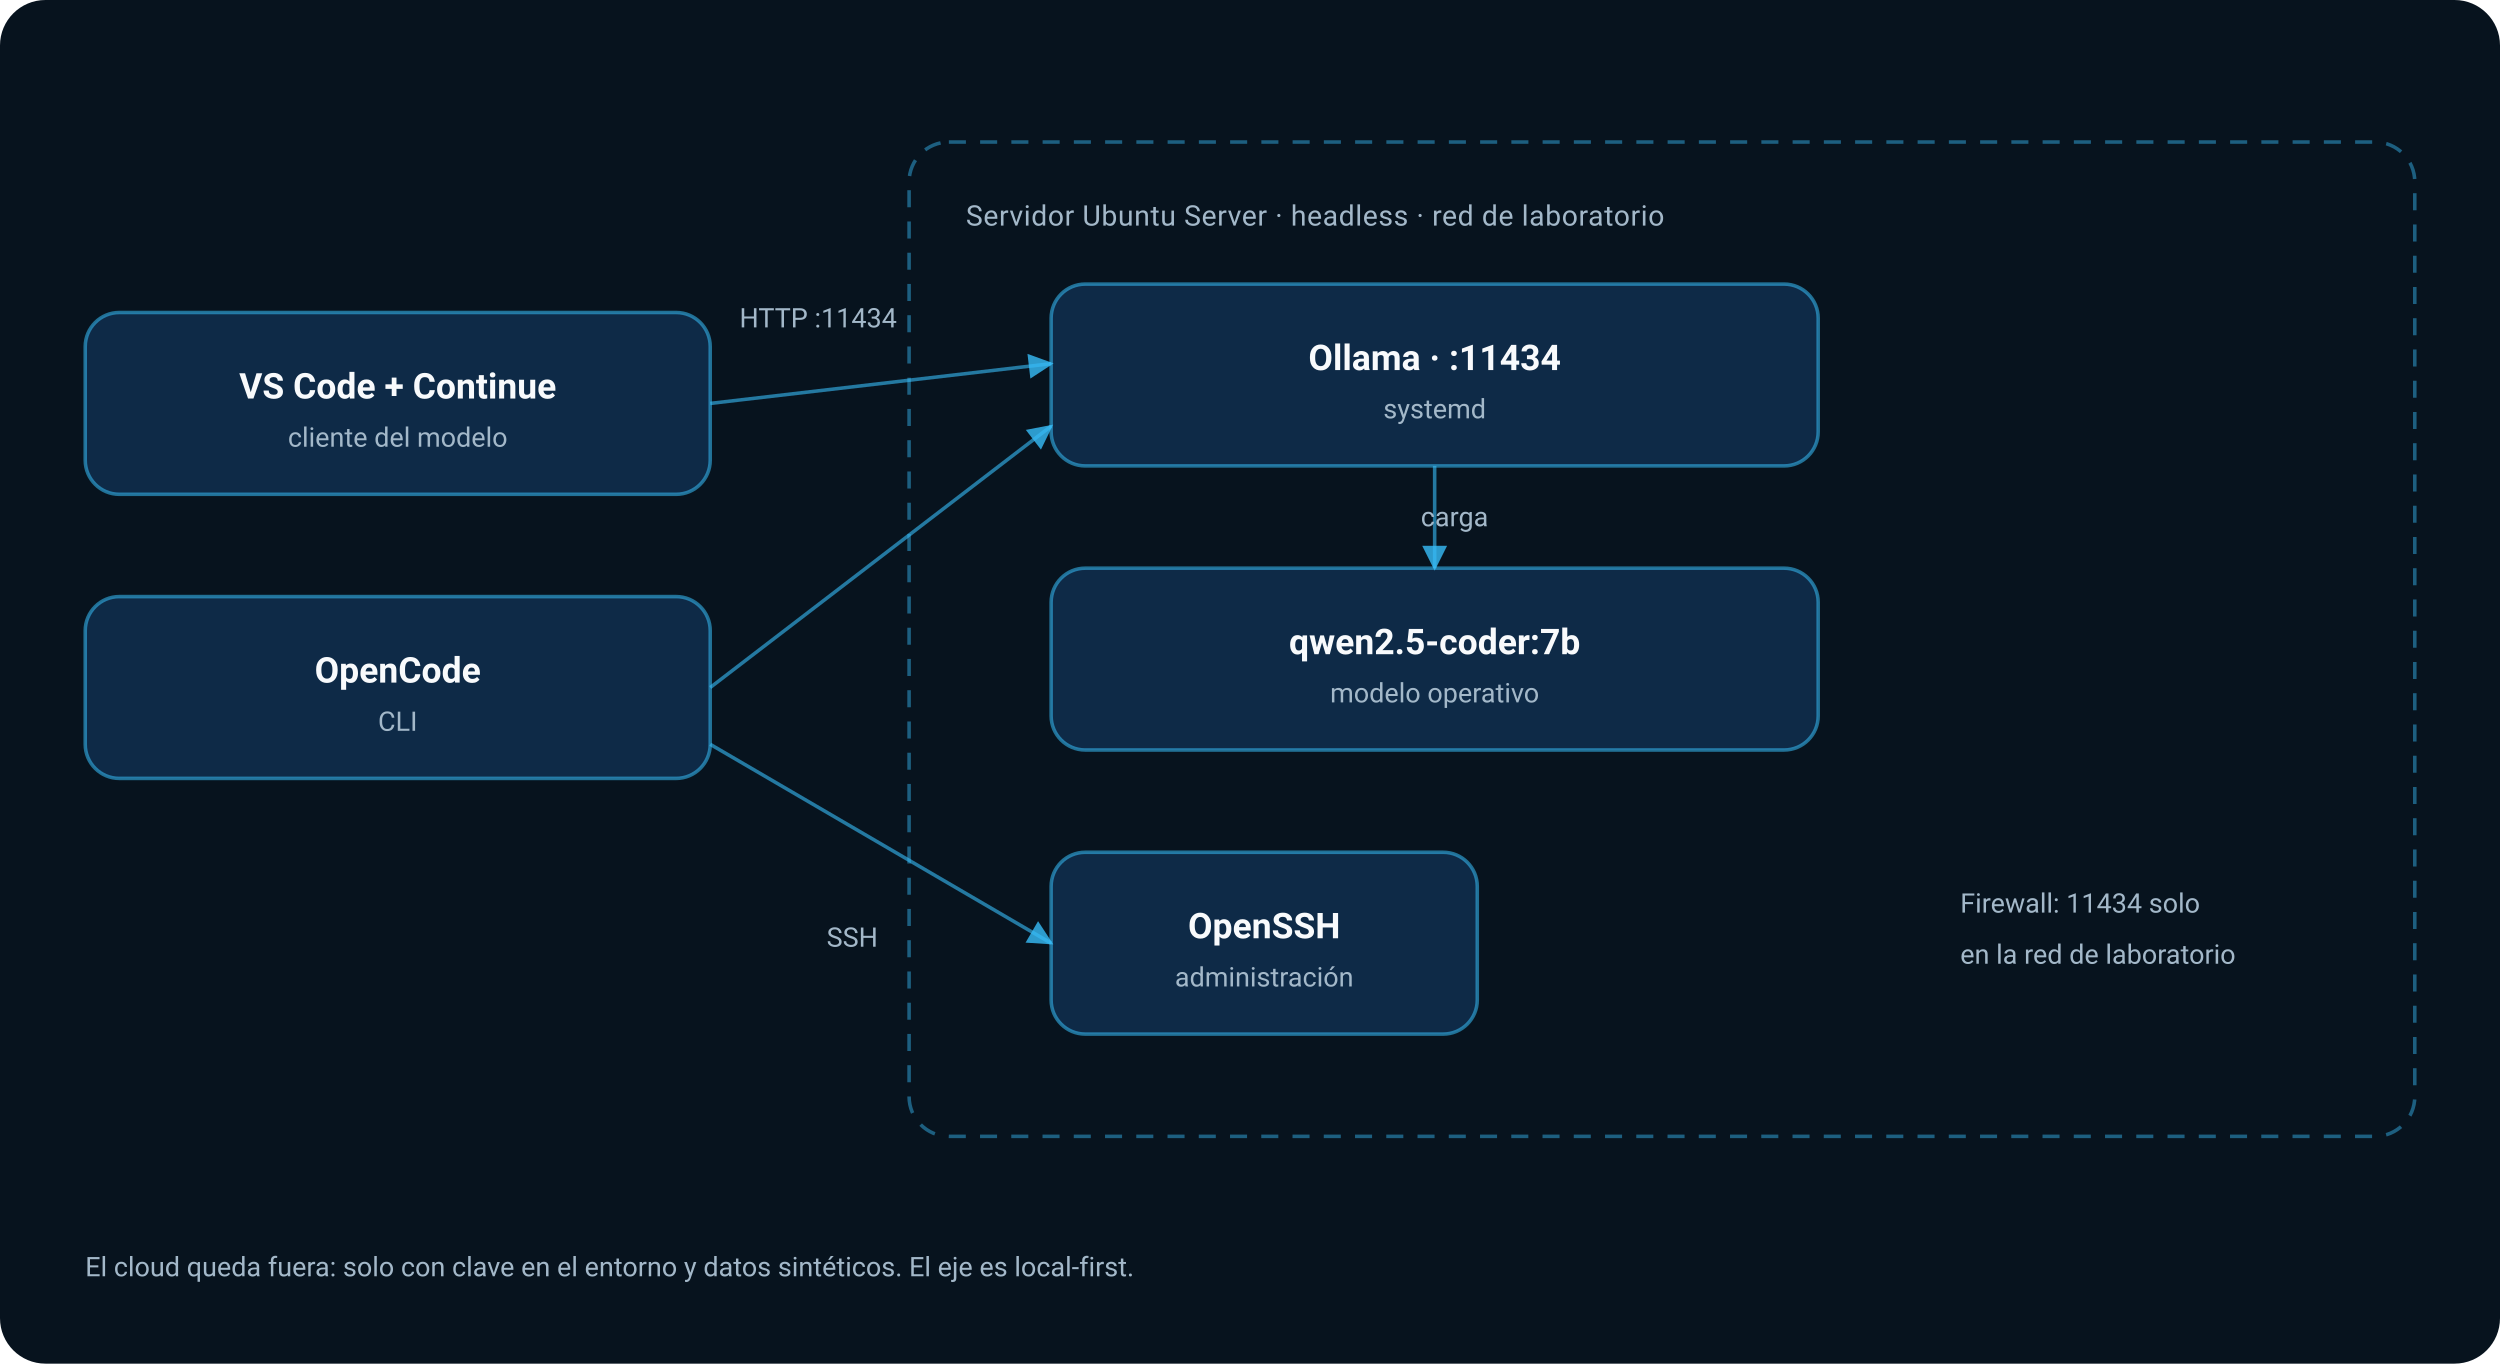
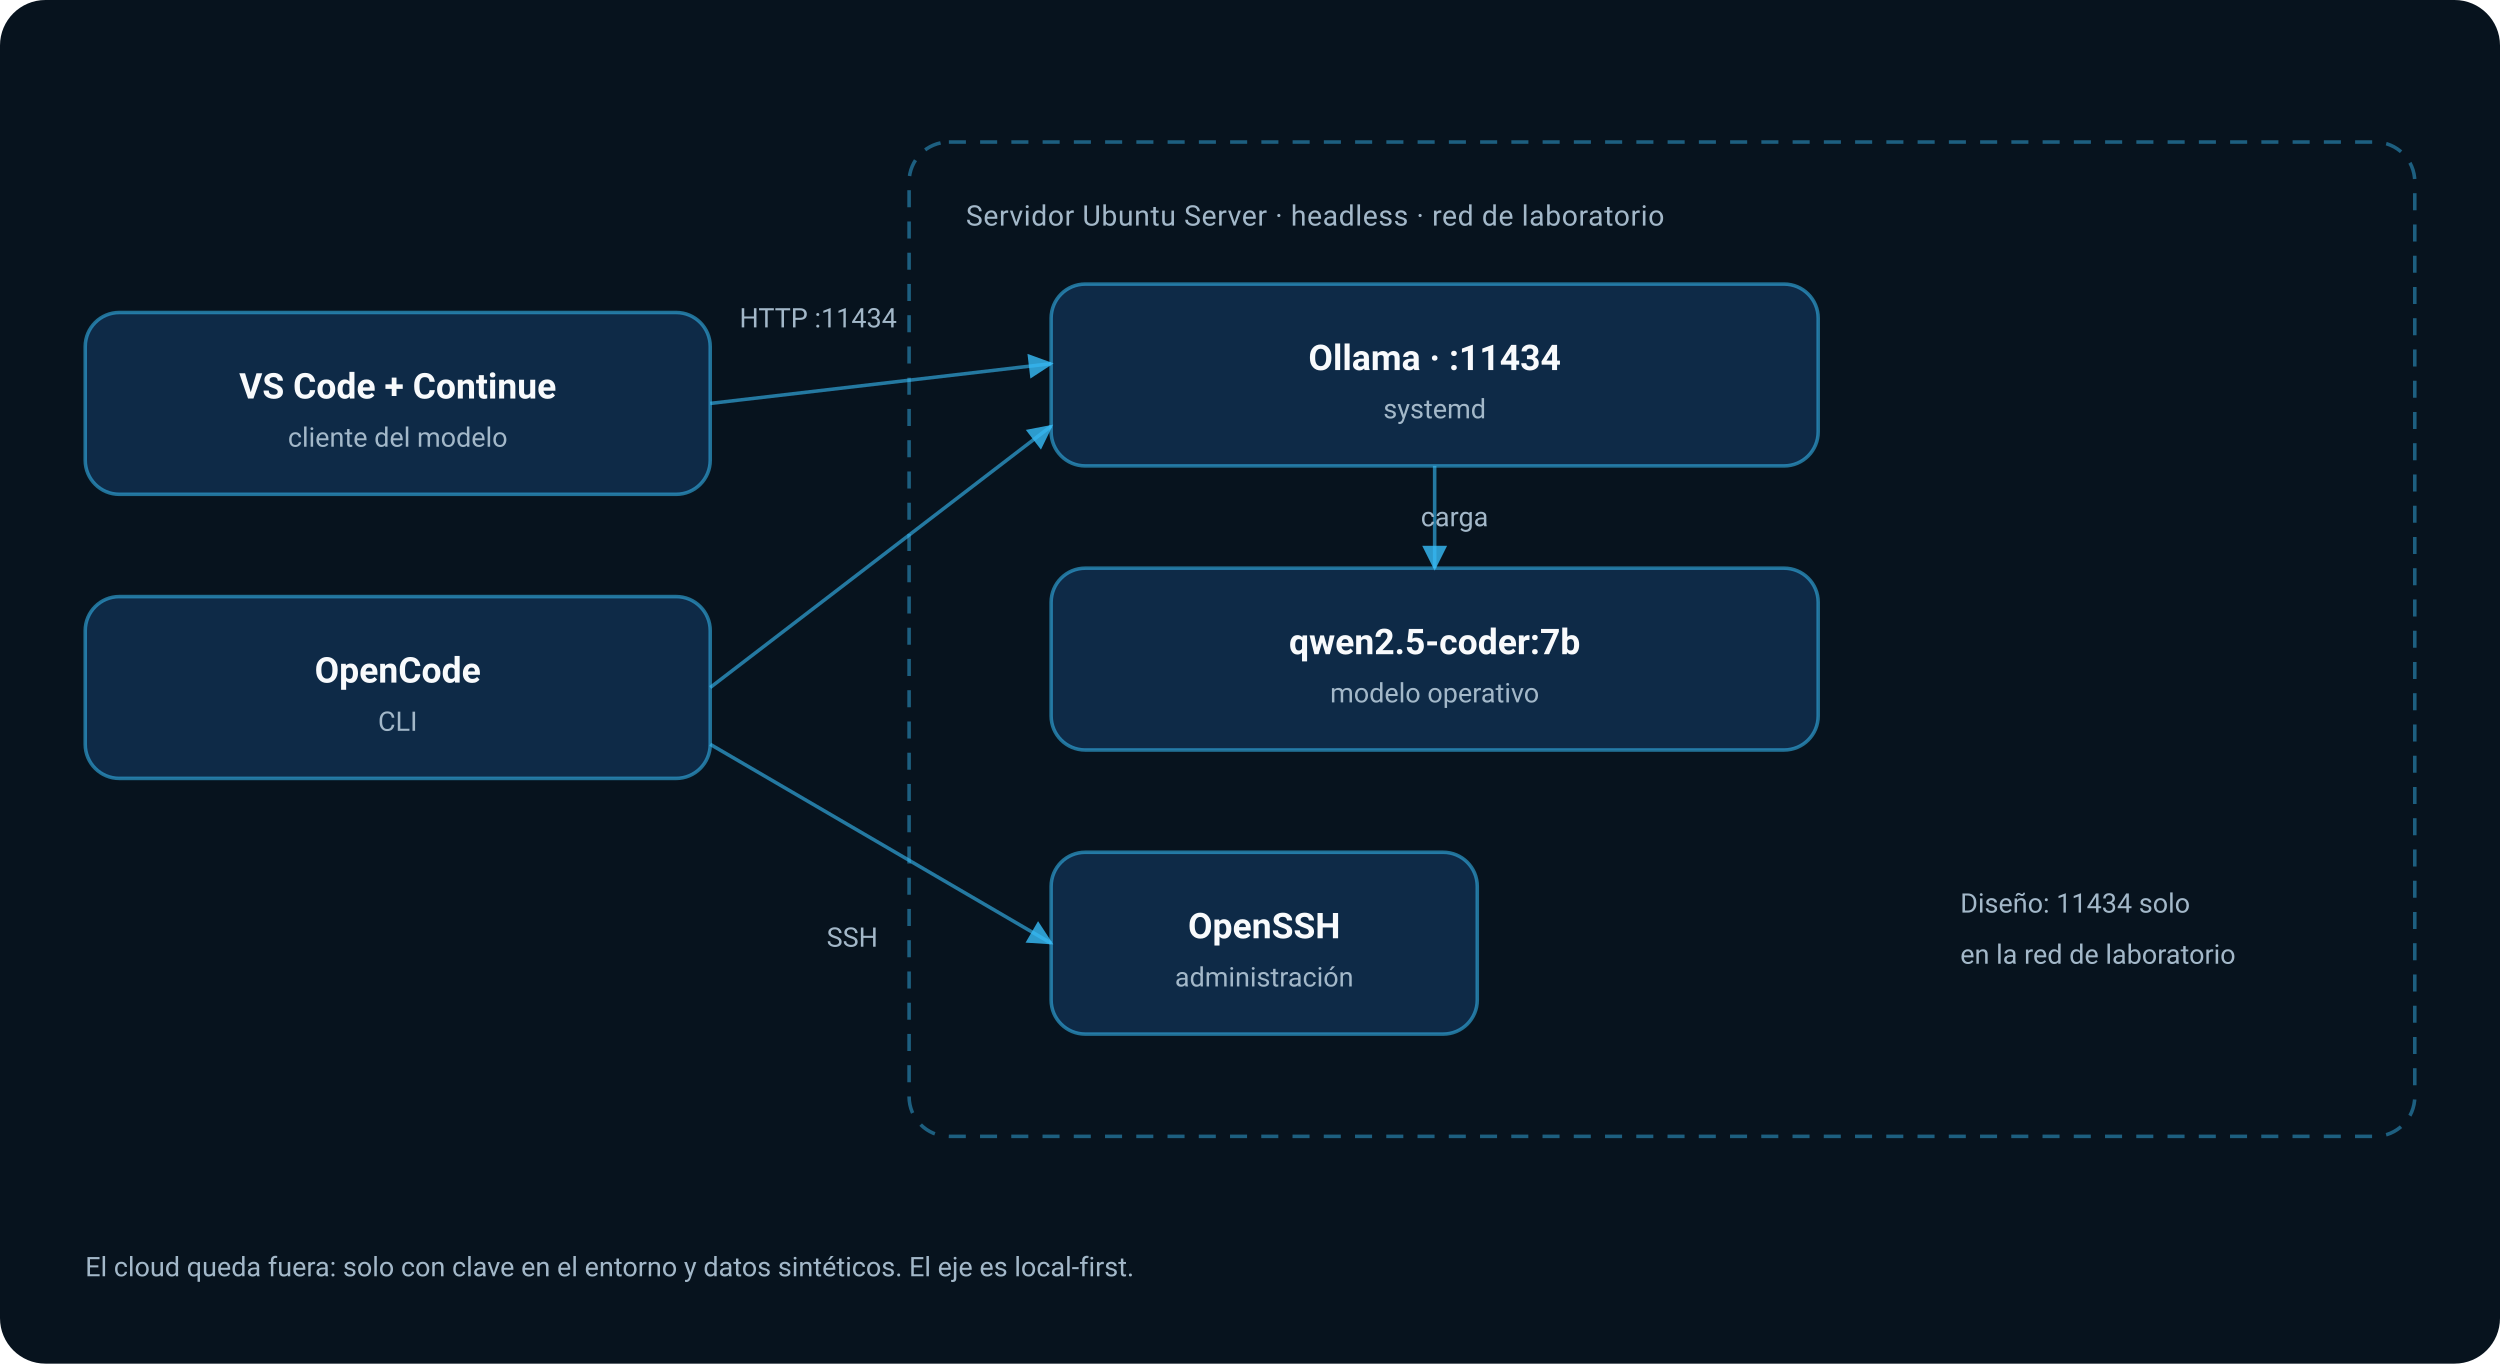
<svg xmlns="http://www.w3.org/2000/svg" width="880" height="480" viewBox="0 0 880 480" role="img" aria-labelledby="titulo descripcion">
  <style>
    text { font-family: -apple-system, BlinkMacSystemFont, "Segoe UI", Roboto, "Helvetica Neue", Arial, sans-serif; }
    .nodo { fill: #0e2a47; stroke: #38bdf8; stroke-opacity: .55; stroke-width: 1.25; }
    .titulo { fill: #f8fafc; font-size: 12.5px; font-weight: 600; text-anchor: middle; dominant-baseline: central; }
    .sub { fill: #a3b8c9; font-size: 9.5px; text-anchor: middle; dominant-baseline: central; }
    .etiqueta { fill: #a3b8c9; font-size: 9.5px; text-anchor: middle; dominant-baseline: central; }
    .nota { fill: #a3b8c9; font-size: 9.5px; dominant-baseline: central; }
    .nota-pie { fill: #a3b8c9; font-size: 9.5px; dominant-baseline: central; }
    .edge { stroke: #38bdf8; stroke-opacity: .6; stroke-width: 1.25; fill: none; }
    .frontera { fill: none; stroke: #38bdf8; stroke-opacity: .45; stroke-width: 1.25; stroke-dasharray: 6 5; }
    .frontera-texto { fill: #a3b8c9; font-size: 10px; letter-spacing: .2px; dominant-baseline: central; }
  </style>
  <defs>
    <marker id="flecha" viewBox="0 0 10 10" refX="9" refY="5" markerWidth="7" markerHeight="7" orient="auto-start-reverse">
      <path d="M0 0L10 5L0 10Z" fill="#38bdf8" fill-opacity=".8" />
    </marker>
  </defs>
  <rect width="880" height="480" rx="16" fill="#07131e" />
  <rect class="frontera" x="320" y="50" width="530" height="350" rx="14" />
  <text class="frontera-texto" x="340" y="76">Servidor Ubuntu Server · headless · red de laboratorio</text>
  <rect class="nodo" x="30" y="110" width="220" height="64" rx="12" />
  <text class="titulo" x="140.0" y="136.0">VS Code + Continue</text>
  <text class="sub" x="140.0" y="154.0">cliente del modelo</text>
  <rect class="nodo" x="30" y="210" width="220" height="64" rx="12" />
  <text class="titulo" x="140.0" y="236.0">OpenCode</text>
  <text class="sub" x="140.0" y="254.0">CLI</text>
  <rect class="nodo" x="370" y="100" width="270" height="64" rx="12" />
  <text class="titulo" x="505.0" y="126.0">Ollama · :11434</text>
  <text class="sub" x="505.0" y="144.0">systemd</text>
  <rect class="nodo" x="370" y="200" width="270" height="64" rx="12" />
  <text class="titulo" x="505.0" y="226.0">qwen2.5-coder:7b</text>
  <text class="sub" x="505.0" y="244.0">modelo operativo</text>
  <rect class="nodo" x="370" y="300" width="150" height="64" rx="12" />
  <text class="titulo" x="445.0" y="326.0">OpenSSH</text>
  <text class="sub" x="445.0" y="344.0">administración</text>
-   <text class="nota" x="690" y="318">Firewall: 11434 solo</text>
+   <text class="nota" x="690" y="318">Diseño: 11434 solo</text>
  <text class="nota" x="690" y="336">en la red de laboratorio</text>
  <path class="edge" d="M250 142.0L370 128" marker-end="url(#flecha)" />
  <text class="etiqueta" x="288" y="112">HTTP :11434</text>
  <path class="edge" d="M250 242.0L370 150" marker-end="url(#flecha)" />
  <path class="edge" d="M250 262L370 332.0" marker-end="url(#flecha)" />
  <text class="etiqueta" x="300" y="330">SSH</text>
  <path class="edge" d="M505.0 164L505.0 200" marker-end="url(#flecha)" />
  <text class="etiqueta" x="512" y="182">carga</text>
  <text class="nota-pie" x="30" y="446">El cloud queda fuera: solo con clave en el entorno y datos sintéticos. El eje es local-first.</text>
</svg>
